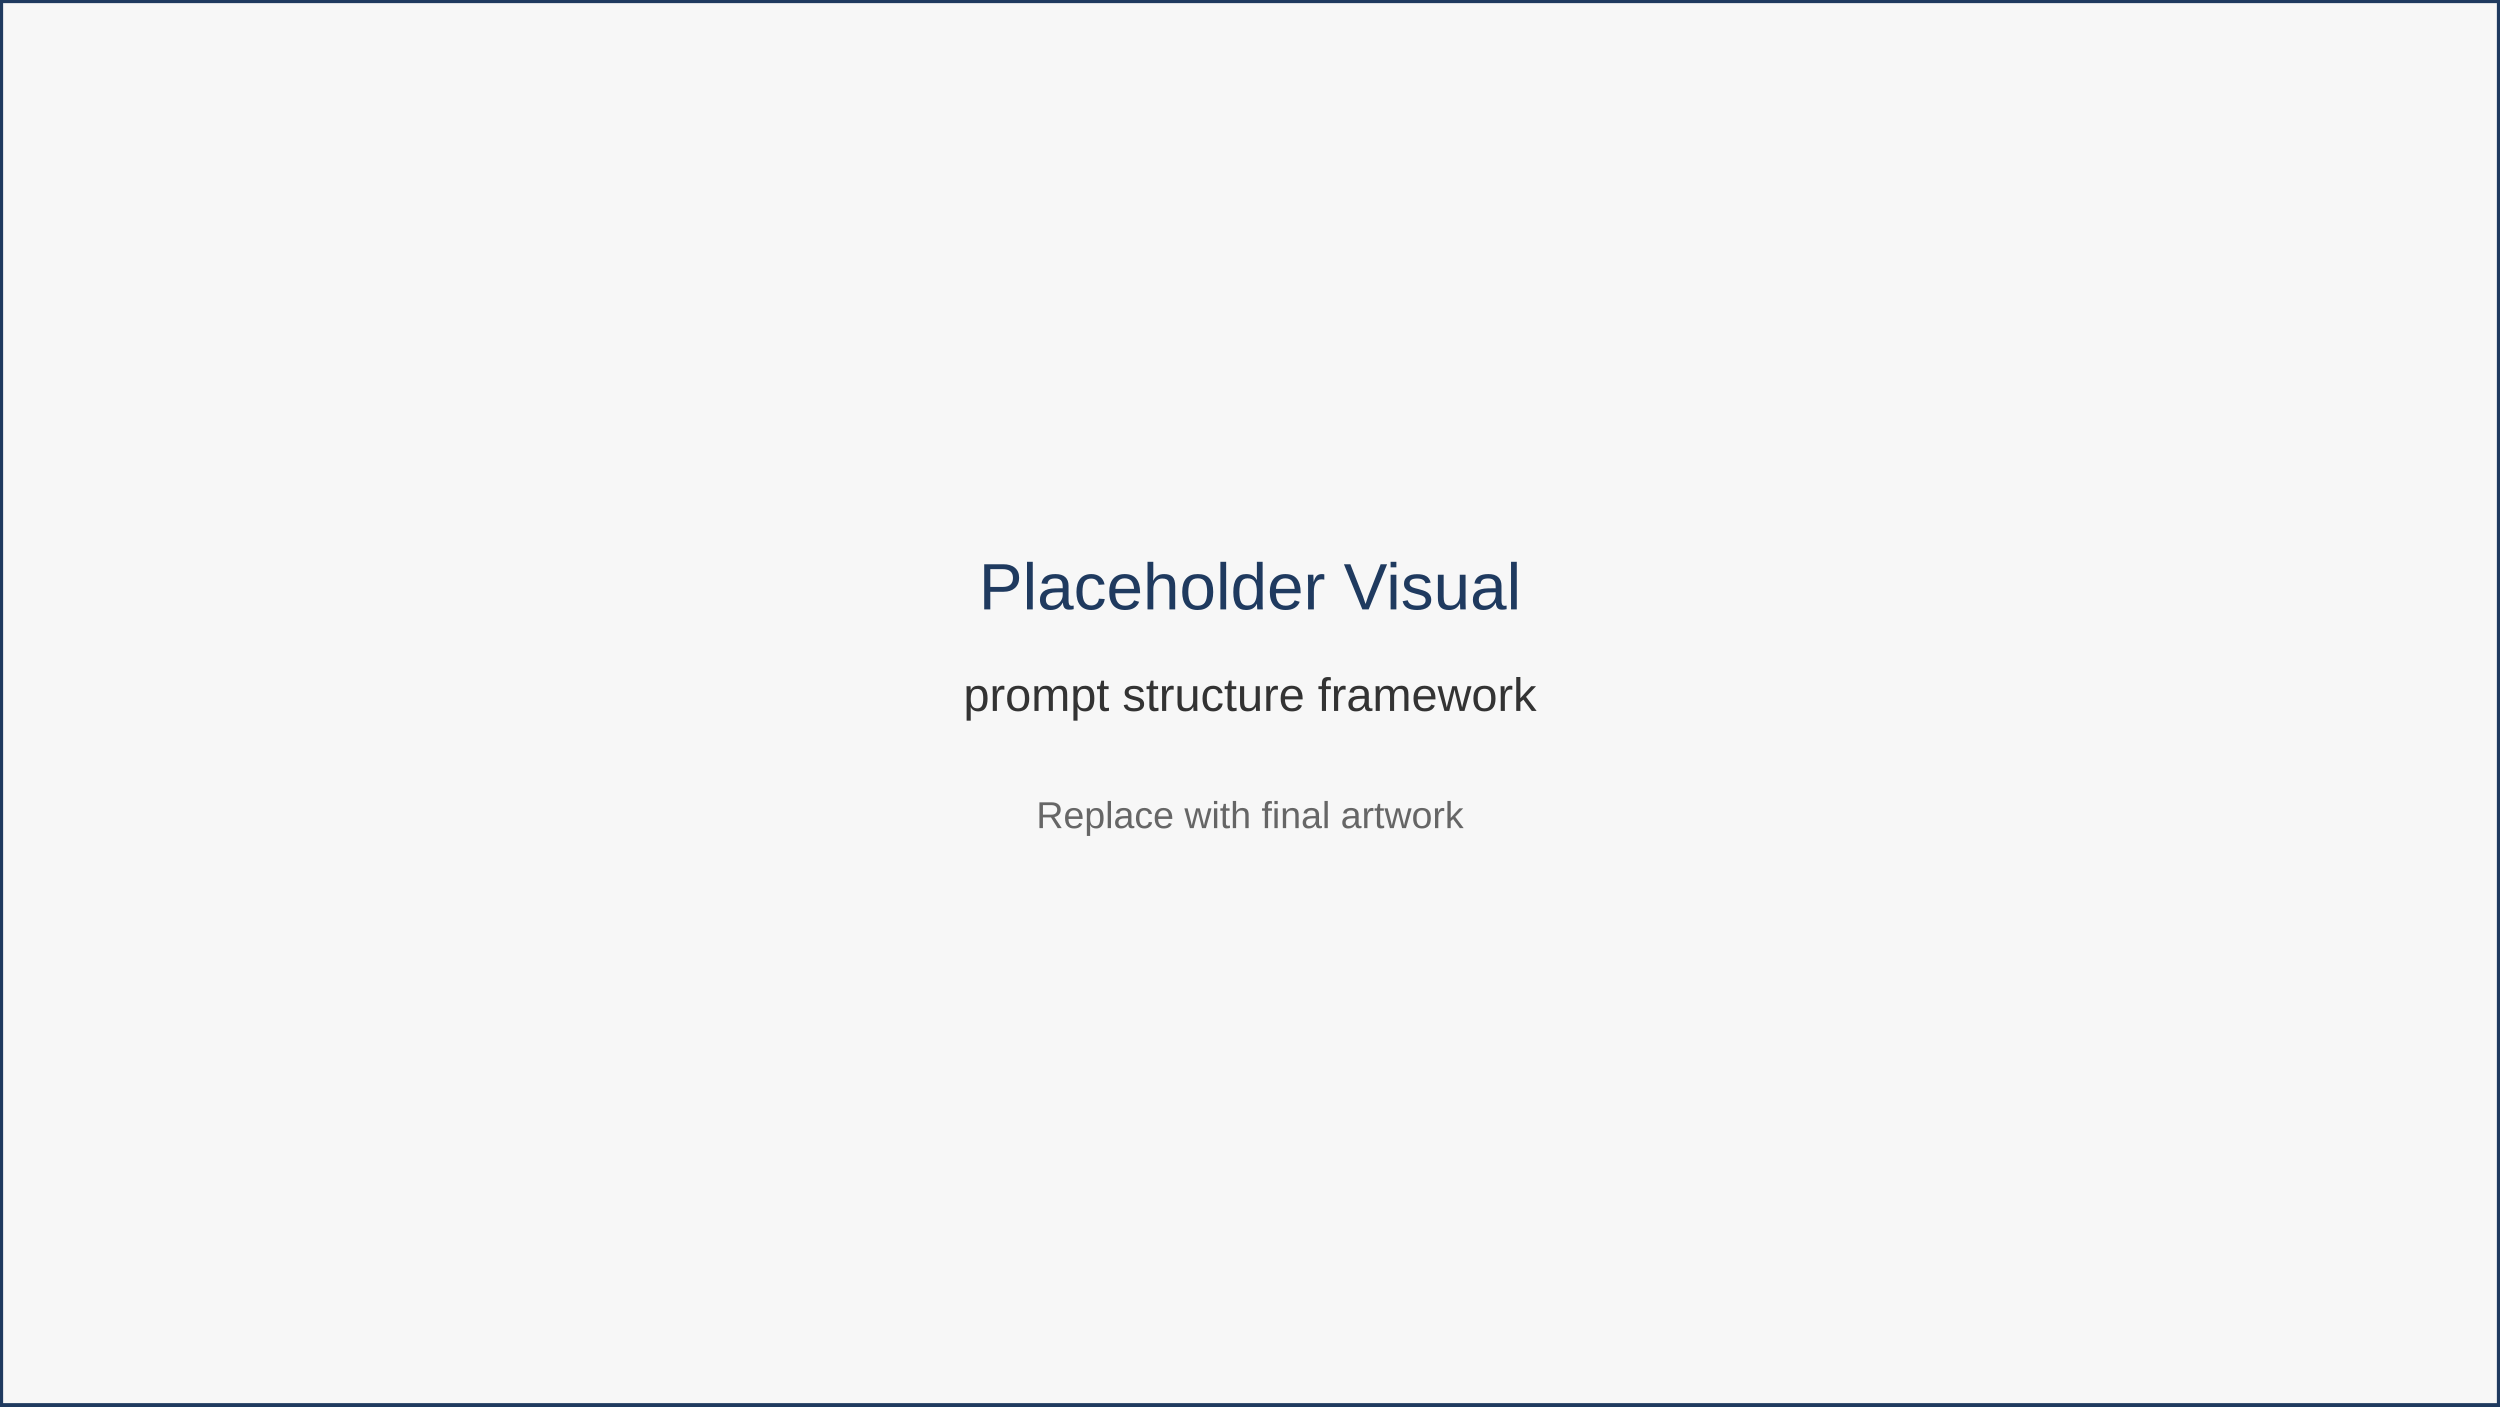
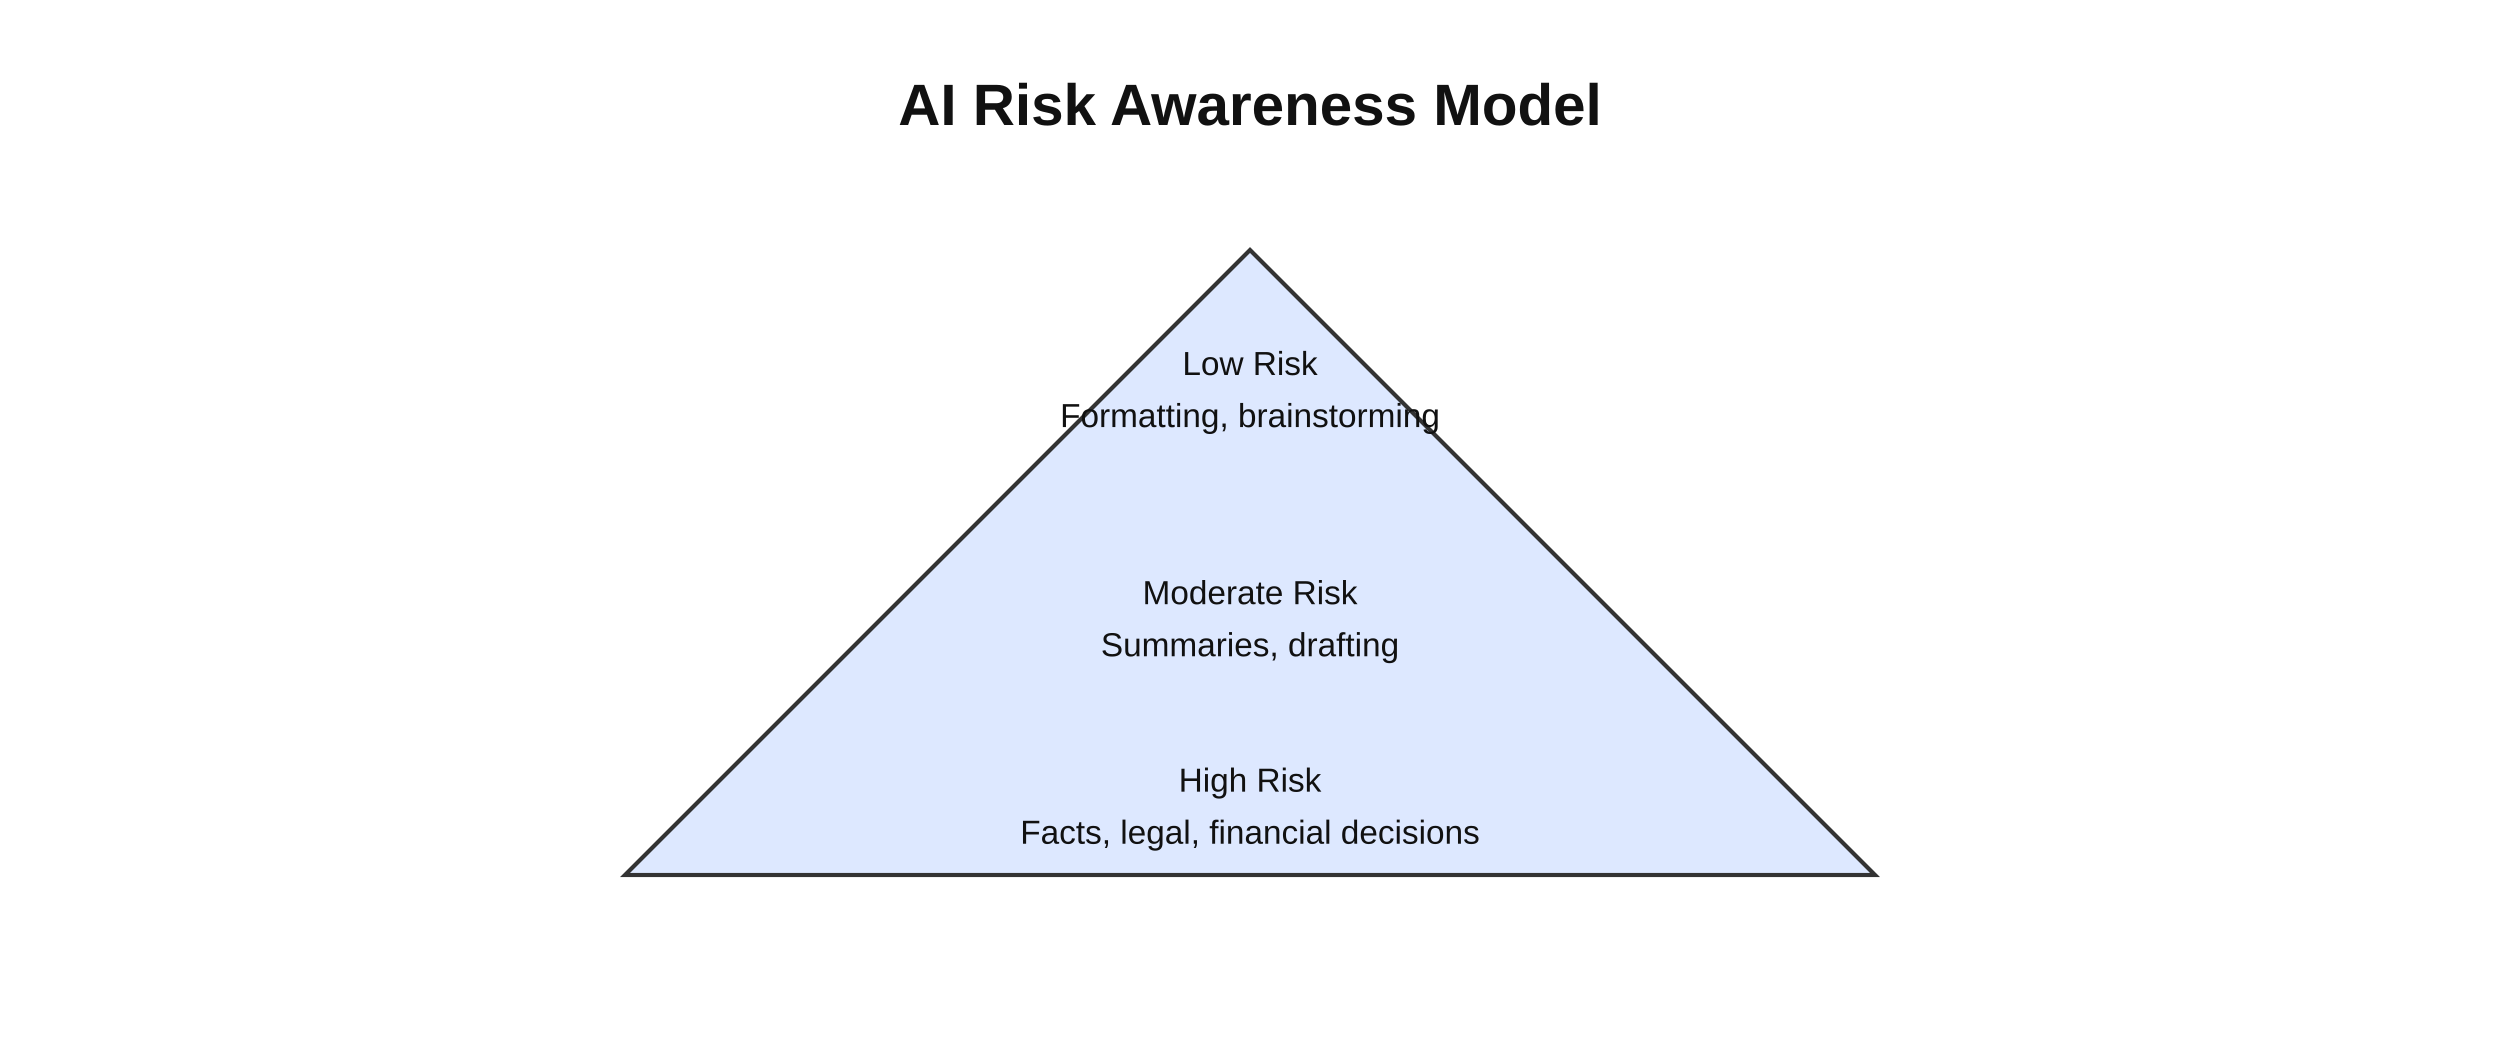
- <svg xmlns="http://www.w3.org/2000/svg" width="1600" height="900" viewBox="0 0 1600 900">
-   <rect width="1600" height="900" fill="#F7F7F7" stroke="#1F3A5F" stroke-width="4" />
-   <text x="800" y="390" text-anchor="middle" font-family="Arial, sans-serif" font-size="42" fill="#1F3A5F">
-     Placeholder Visual
-   </text>
-   <text x="800" y="455" text-anchor="middle" font-family="Arial, sans-serif" font-size="30" fill="#333333">
-     prompt structure framework
-   </text>
-   <text x="800" y="530" text-anchor="middle" font-family="Arial, sans-serif" font-size="24" fill="#666666">
-     Replace with final artwork
-   </text>
+ <svg xmlns="http://www.w3.org/2000/svg" width="1200" height="500" viewBox="0 0 1200 500">
+   <style>
+ .title { font: bold 28px Arial; fill:#111; }
+ .label { font: 16px Arial; fill:#111; }
+ </style>
+   <text x="600" y="60" text-anchor="middle" class="title">AI Risk Awareness Model</text>
+   <polygon points="600,120 900,420 300,420" fill="#DDE8FF" stroke="#333" stroke-width="2" />
+   <text x="600" y="180" text-anchor="middle" class="label">Low Risk</text>
+   <text x="600" y="205" text-anchor="middle" class="label">Formatting, brainstorming</text>
+   <text x="600" y="290" text-anchor="middle" class="label">Moderate Risk</text>
+   <text x="600" y="315" text-anchor="middle" class="label">Summaries, drafting</text>
+   <text x="600" y="380" text-anchor="middle" class="label">High Risk</text>
+   <text x="600" y="405" text-anchor="middle" class="label">Facts, legal, financial decisions</text>
</svg>
